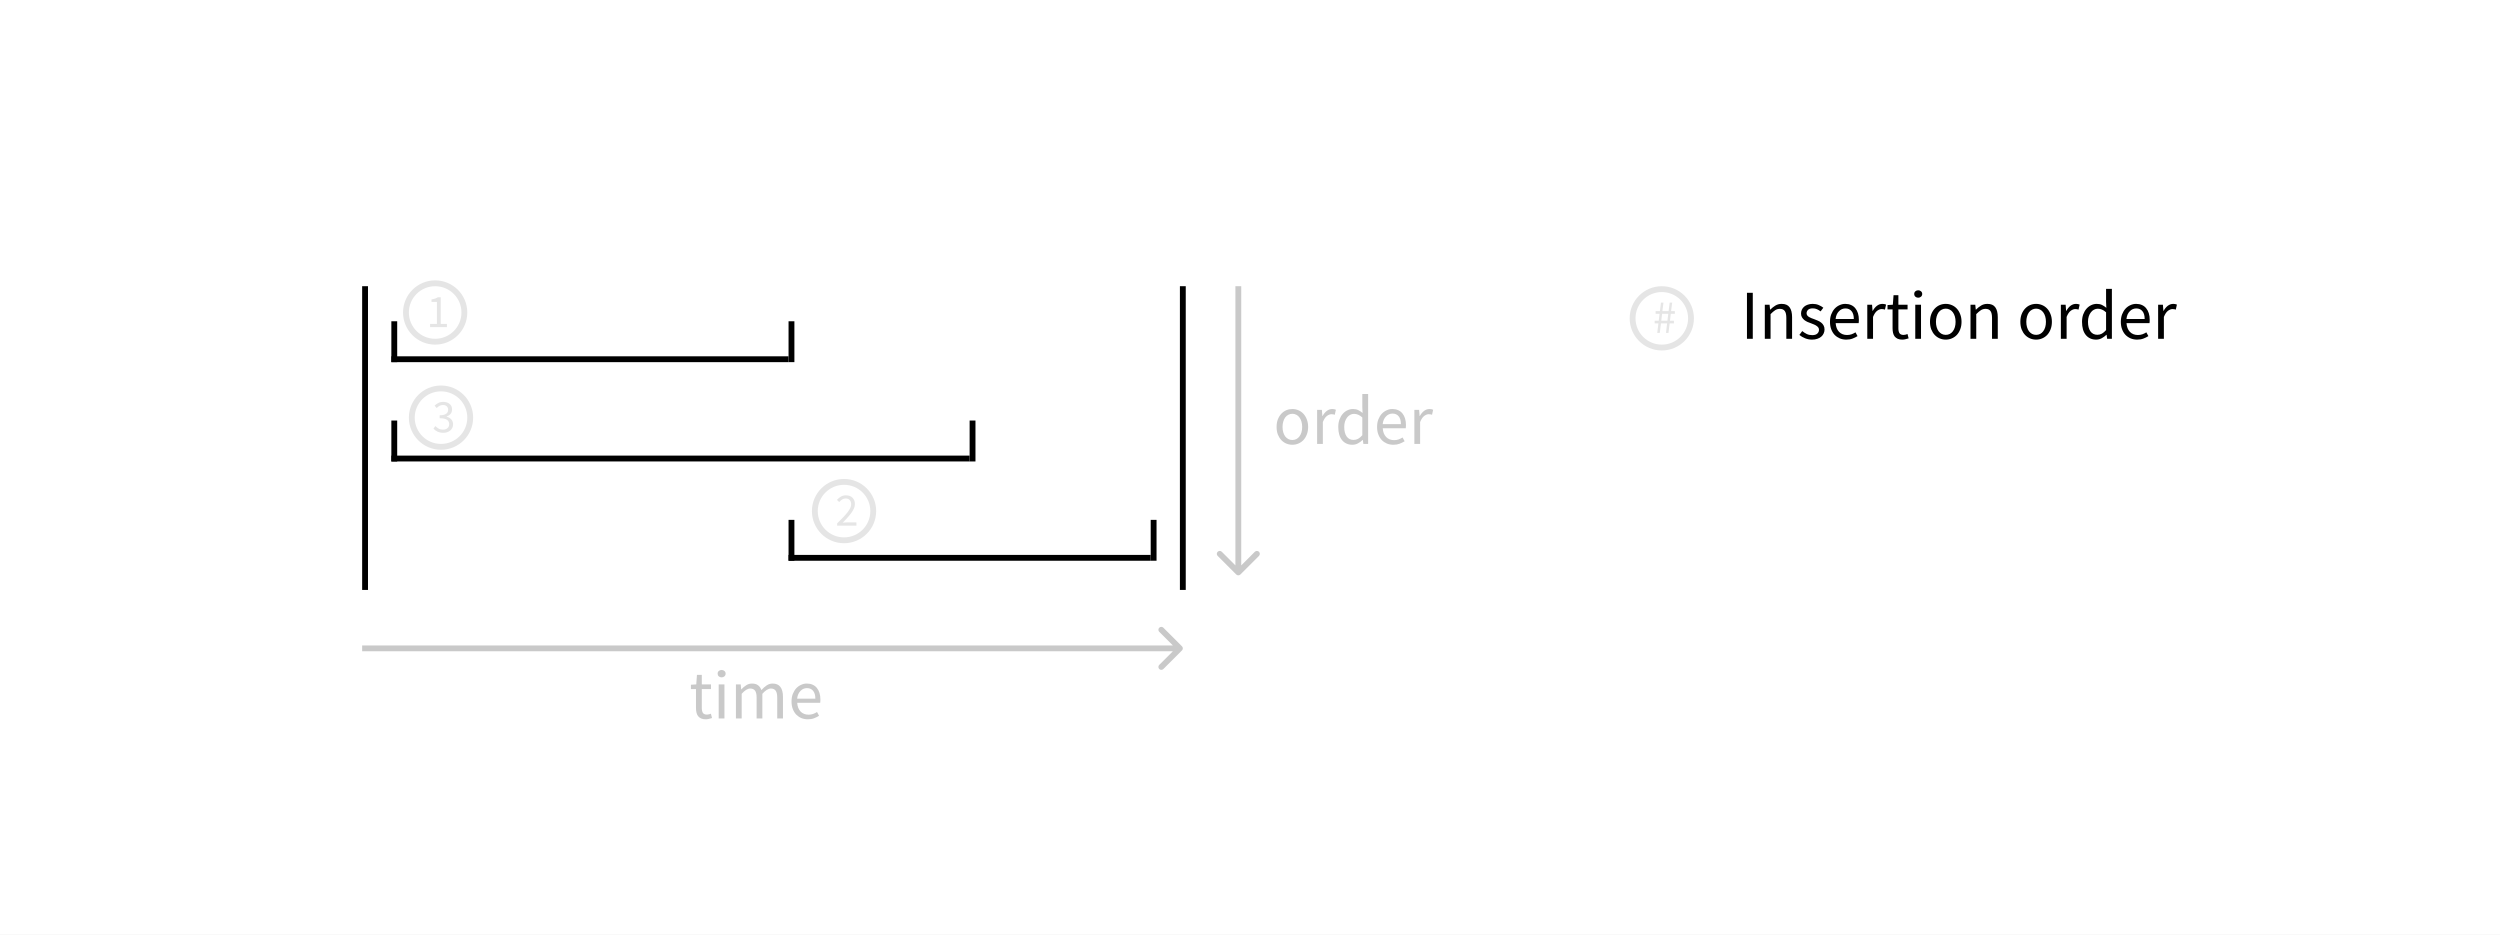
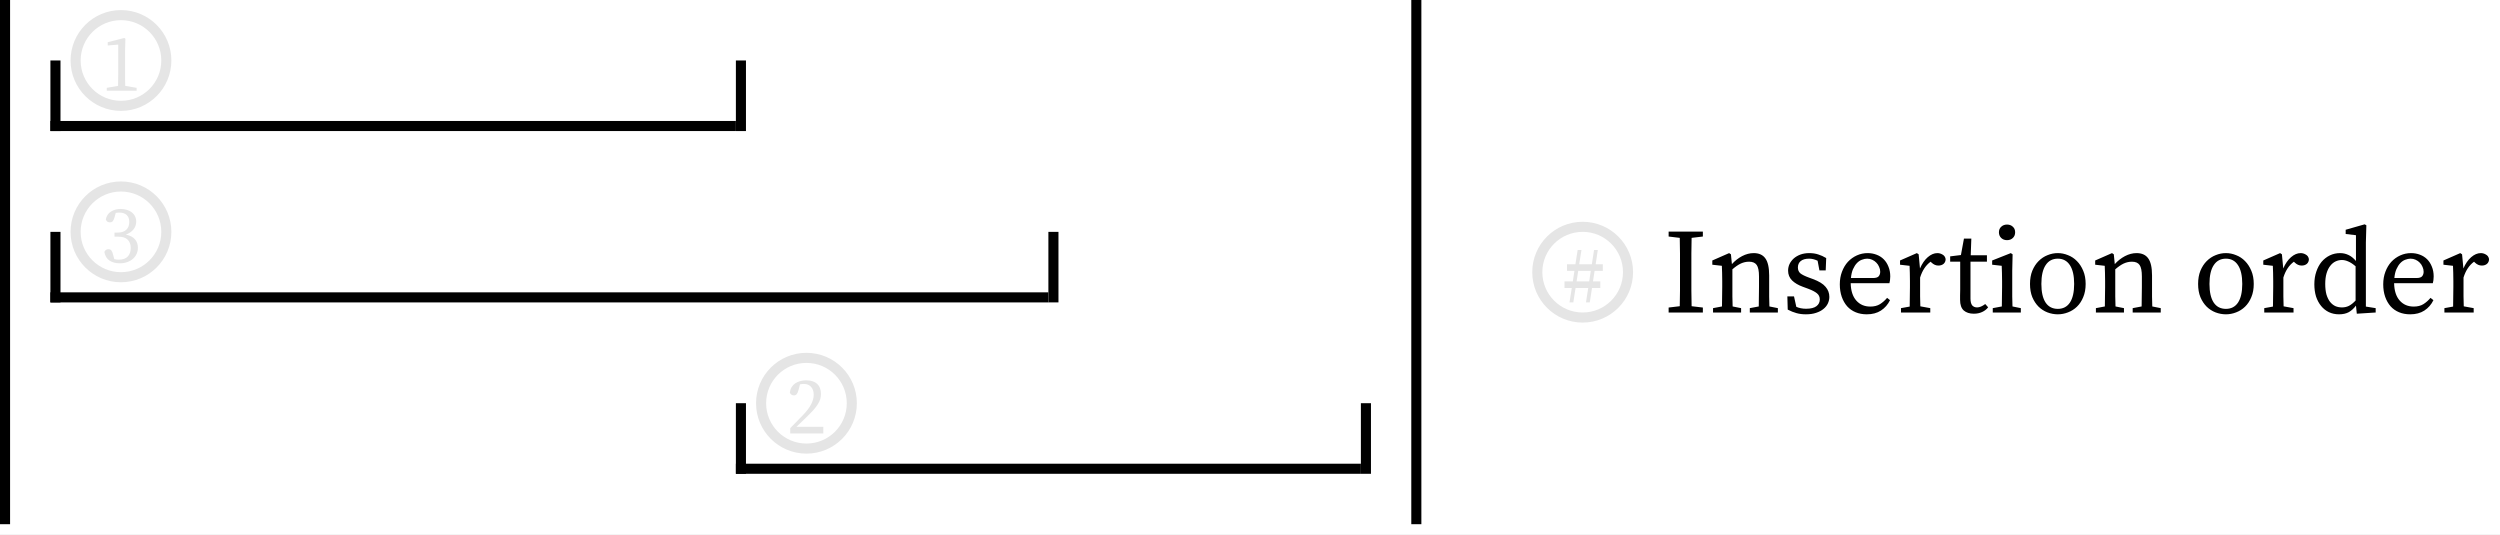
- <svg xmlns="http://www.w3.org/2000/svg" width="856" height="320" viewBox="0 0 856 320" fill="none">
-   <rect width="428" height="160" fill="white" transform="scale(2)" />
-   <line y1="-0.5" x2="52" y2="-0.5" transform="translate(124 98) scale(2) rotate(90)" stroke="black" />
-   <line y1="-0.5" x2="52" y2="-0.5" transform="translate(404 98) scale(2) rotate(90)" stroke="black" />
-   <line y1="-0.5" x2="68" y2="-0.5" transform="translate(134 124) scale(2)" stroke="black" />
-   <line y1="-0.5" x2="7" y2="-0.5" transform="translate(134 110) scale(2) rotate(90)" stroke="black" />
-   <line y1="-0.5" x2="7" y2="-0.5" transform="translate(270 110) scale(2) rotate(90)" stroke="black" />
-   <line y1="-0.5" x2="99" y2="-0.5" transform="translate(134 158) scale(2)" stroke="black" />
-   <line y1="-0.5" x2="7" y2="-0.5" transform="translate(134 144) scale(2) rotate(90)" stroke="black" />
-   <line y1="-0.5" x2="7" y2="-0.5" transform="translate(332 144) scale(2) rotate(90)" stroke="black" />
-   <line y1="-0.5" x2="62" y2="-0.5" transform="translate(270 192) scale(2)" stroke="black" />
-   <line y1="-0.5" x2="7" y2="-0.5" transform="translate(270 178) scale(2) rotate(90)" stroke="black" />
-   <line y1="-0.5" x2="7" y2="-0.5" transform="translate(394 178) scale(2) rotate(90)" stroke="black" />
-   <path d="M140.354 0.354C140.549 0.158 140.549 -0.158 140.354 -0.354L137.172 -3.536C136.976 -3.731 136.66 -3.731 136.464 -3.536C136.269 -3.34 136.269 -3.024 136.464 -2.828L139.293 0L136.464 2.828C136.269 3.024 136.269 3.34 136.464 3.536C136.66 3.731 136.976 3.731 137.172 3.536L140.354 0.354ZM0 0.5H140V-0.5H0V0.5Z" transform="translate(124 222) scale(2)" fill="#C9C9C9" />
-   <path d="M49.354 0.354C49.549 0.158 49.549 -0.158 49.354 -0.354L46.172 -3.536C45.976 -3.731 45.66 -3.731 45.465 -3.536C45.269 -3.34 45.269 -3.024 45.465 -2.828L48.293 0L45.465 2.828C45.269 3.024 45.269 3.34 45.465 3.536C45.66 3.731 45.976 3.731 46.172 3.536L49.354 0.354ZM0 0.5H49V-0.5H0V0.5Z" transform="translate(424 98) scale(2) rotate(90)" fill="#C9C9C9" />
-   <path d="M2.82 12.144C2.508 12.144 2.244 12.096 2.028 12C1.82 11.904 1.648 11.772 1.512 11.604C1.384 11.436 1.292 11.232 1.236 10.992C1.18 10.752 1.152 10.488 1.152 10.2V6.972H0.288V6.228L1.2 6.168L1.32 4.536H2.148V6.168H3.72V6.972H2.148V10.212C2.148 10.572 2.212 10.852 2.34 11.052C2.476 11.244 2.712 11.34 3.048 11.34C3.152 11.34 3.264 11.324 3.384 11.292C3.504 11.26 3.612 11.224 3.708 11.184L3.9 11.928C3.74 11.984 3.564 12.032 3.372 12.072C3.188 12.12 3.004 12.144 2.82 12.144ZM5.039 12V6.168H6.023V12H5.039ZM5.543 4.968C5.351 4.968 5.187 4.908 5.051 4.788C4.923 4.668 4.859 4.516 4.859 4.332C4.859 4.14 4.923 3.988 5.051 3.876C5.187 3.756 5.351 3.696 5.543 3.696C5.735 3.696 5.895 3.756 6.023 3.876C6.159 3.988 6.227 4.14 6.227 4.332C6.227 4.516 6.159 4.668 6.023 4.788C5.895 4.908 5.735 4.968 5.543 4.968ZM7.992 12V6.168H8.808L8.892 7.008H8.928C9.184 6.728 9.46 6.496 9.756 6.312C10.06 6.12 10.388 6.024 10.74 6.024C11.188 6.024 11.536 6.124 11.784 6.324C12.04 6.516 12.228 6.788 12.348 7.14C12.652 6.804 12.956 6.536 13.26 6.336C13.572 6.128 13.908 6.024 14.268 6.024C14.868 6.024 15.312 6.216 15.6 6.6C15.896 6.984 16.044 7.552 16.044 8.304V12H15.06V8.436C15.06 7.884 14.972 7.488 14.796 7.248C14.62 7 14.348 6.876 13.98 6.876C13.54 6.876 13.052 7.176 12.516 7.776V12H11.532V8.436C11.532 7.884 11.444 7.488 11.268 7.248C11.092 7 10.816 6.876 10.44 6.876C10 6.876 9.512 7.176 8.976 7.776V12H7.992ZM20.305 12.144C19.913 12.144 19.545 12.076 19.201 11.94C18.865 11.796 18.569 11.596 18.313 11.34C18.065 11.076 17.869 10.756 17.725 10.38C17.581 10.004 17.509 9.576 17.509 9.096C17.509 8.616 17.581 8.188 17.725 7.812C17.877 7.428 18.073 7.104 18.313 6.84C18.561 6.576 18.841 6.376 19.153 6.24C19.465 6.096 19.789 6.024 20.125 6.024C20.493 6.024 20.821 6.088 21.109 6.216C21.405 6.344 21.649 6.528 21.841 6.768C22.041 7.008 22.193 7.296 22.297 7.632C22.401 7.968 22.453 8.344 22.453 8.76C22.453 8.864 22.449 8.968 22.441 9.072C22.441 9.168 22.433 9.252 22.417 9.324H18.481C18.521 9.948 18.713 10.444 19.057 10.812C19.409 11.172 19.865 11.352 20.425 11.352C20.705 11.352 20.961 11.312 21.193 11.232C21.433 11.144 21.661 11.032 21.877 10.896L22.225 11.544C21.969 11.704 21.685 11.844 21.373 11.964C21.061 12.084 20.705 12.144 20.305 12.144ZM18.469 8.616H21.589C21.589 8.024 21.461 7.576 21.205 7.272C20.957 6.96 20.605 6.804 20.149 6.804C19.941 6.804 19.741 6.844 19.549 6.924C19.365 7.004 19.197 7.124 19.045 7.284C18.893 7.436 18.765 7.624 18.661 7.848C18.565 8.072 18.501 8.328 18.469 8.616Z" transform="translate(236 222) scale(2)" fill="#C9C9C9" />
-   <path d="M3.252 12.144C2.892 12.144 2.548 12.076 2.22 11.94C1.9 11.804 1.616 11.608 1.368 11.352C1.12 11.088 0.92 10.768 0.768 10.392C0.624 10.008 0.552 9.576 0.552 9.096C0.552 8.608 0.624 8.176 0.768 7.8C0.92 7.416 1.12 7.092 1.368 6.828C1.616 6.564 1.9 6.364 2.22 6.228C2.548 6.092 2.892 6.024 3.252 6.024C3.612 6.024 3.952 6.092 4.272 6.228C4.6 6.364 4.888 6.564 5.136 6.828C5.384 7.092 5.58 7.416 5.724 7.8C5.876 8.176 5.952 8.608 5.952 9.096C5.952 9.576 5.876 10.008 5.724 10.392C5.58 10.768 5.384 11.088 5.136 11.352C4.888 11.608 4.6 11.804 4.272 11.94C3.952 12.076 3.612 12.144 3.252 12.144ZM3.252 11.328C3.5 11.328 3.728 11.276 3.936 11.172C4.144 11.06 4.32 10.908 4.464 10.716C4.616 10.516 4.732 10.28 4.812 10.008C4.892 9.736 4.932 9.432 4.932 9.096C4.932 8.76 4.892 8.456 4.812 8.184C4.732 7.904 4.616 7.664 4.464 7.464C4.32 7.264 4.144 7.112 3.936 7.008C3.728 6.896 3.5 6.84 3.252 6.84C3.004 6.84 2.776 6.896 2.568 7.008C2.36 7.112 2.18 7.264 2.028 7.464C1.884 7.664 1.772 7.904 1.692 8.184C1.612 8.456 1.572 8.76 1.572 9.096C1.572 9.432 1.612 9.736 1.692 10.008C1.772 10.28 1.884 10.516 2.028 10.716C2.18 10.908 2.36 11.06 2.568 11.172C2.776 11.276 3.004 11.328 3.252 11.328ZM7.488 12V6.168H8.304L8.388 7.224H8.424C8.624 6.856 8.864 6.564 9.144 6.348C9.432 6.132 9.744 6.024 10.08 6.024C10.312 6.024 10.52 6.064 10.704 6.144L10.512 7.008C10.416 6.976 10.328 6.952 10.248 6.936C10.168 6.92 10.068 6.912 9.948 6.912C9.7 6.912 9.44 7.012 9.168 7.212C8.904 7.412 8.672 7.76 8.472 8.256V12H7.488ZM13.523 12.144C12.787 12.144 12.199 11.88 11.759 11.352C11.327 10.824 11.111 10.072 11.111 9.096C11.111 8.624 11.179 8.2 11.315 7.824C11.459 7.44 11.647 7.116 11.879 6.852C12.111 6.588 12.379 6.384 12.683 6.24C12.987 6.096 13.307 6.024 13.643 6.024C13.979 6.024 14.271 6.084 14.519 6.204C14.767 6.324 15.019 6.488 15.275 6.696L15.227 5.7V3.456H16.223V12H15.407L15.323 11.316H15.287C15.055 11.54 14.787 11.736 14.483 11.904C14.187 12.064 13.867 12.144 13.523 12.144ZM13.739 11.316C14.011 11.316 14.267 11.252 14.507 11.124C14.747 10.988 14.987 10.784 15.227 10.512V7.464C14.979 7.24 14.739 7.084 14.507 6.996C14.283 6.9 14.051 6.852 13.811 6.852C13.579 6.852 13.359 6.908 13.151 7.02C12.951 7.124 12.775 7.276 12.623 7.476C12.471 7.668 12.351 7.9 12.263 8.172C12.175 8.444 12.131 8.748 12.131 9.084C12.131 9.788 12.271 10.336 12.551 10.728C12.831 11.12 13.227 11.316 13.739 11.316ZM20.551 12.144C20.159 12.144 19.791 12.076 19.447 11.94C19.111 11.796 18.815 11.596 18.559 11.34C18.311 11.076 18.115 10.756 17.971 10.38C17.827 10.004 17.755 9.576 17.755 9.096C17.755 8.616 17.827 8.188 17.971 7.812C18.123 7.428 18.319 7.104 18.559 6.84C18.807 6.576 19.087 6.376 19.399 6.24C19.711 6.096 20.035 6.024 20.371 6.024C20.739 6.024 21.067 6.088 21.355 6.216C21.651 6.344 21.895 6.528 22.087 6.768C22.287 7.008 22.439 7.296 22.543 7.632C22.647 7.968 22.699 8.344 22.699 8.76C22.699 8.864 22.695 8.968 22.687 9.072C22.687 9.168 22.679 9.252 22.663 9.324H18.727C18.767 9.948 18.959 10.444 19.303 10.812C19.655 11.172 20.111 11.352 20.671 11.352C20.951 11.352 21.207 11.312 21.439 11.232C21.679 11.144 21.907 11.032 22.123 10.896L22.471 11.544C22.215 11.704 21.931 11.844 21.619 11.964C21.307 12.084 20.951 12.144 20.551 12.144ZM18.715 8.616H21.835C21.835 8.024 21.707 7.576 21.451 7.272C21.203 6.96 20.851 6.804 20.395 6.804C20.187 6.804 19.987 6.844 19.795 6.924C19.611 7.004 19.443 7.124 19.291 7.284C19.139 7.436 19.011 7.624 18.907 7.848C18.811 8.072 18.747 8.328 18.715 8.616ZM24.14 12V6.168H24.956L25.04 7.224H25.076C25.276 6.856 25.516 6.564 25.796 6.348C26.084 6.132 26.396 6.024 26.732 6.024C26.964 6.024 27.172 6.064 27.356 6.144L27.164 7.008C27.068 6.976 26.98 6.952 26.9 6.936C26.82 6.92 26.72 6.912 26.6 6.912C26.352 6.912 26.092 7.012 25.82 7.212C25.556 7.412 25.324 7.76 25.124 8.256V12H24.14Z" transform="translate(436 128) scale(2)" fill="#C9C9C9" />
-   <path d="M1.08 12V4.128H2.076V12H1.08ZM4.136 12V6.168H4.952L5.036 7.008H5.072C5.352 6.728 5.644 6.496 5.948 6.312C6.26 6.12 6.62 6.024 7.028 6.024C7.644 6.024 8.092 6.216 8.372 6.6C8.66 6.984 8.804 7.552 8.804 8.304V12H7.82V8.436C7.82 7.884 7.732 7.488 7.556 7.248C7.38 7 7.1 6.876 6.716 6.876C6.412 6.876 6.144 6.952 5.912 7.104C5.68 7.256 5.416 7.48 5.12 7.776V12H4.136ZM12.223 12.144C11.807 12.144 11.411 12.068 11.035 11.916C10.659 11.764 10.331 11.572 10.051 11.34L10.543 10.68C10.799 10.888 11.059 11.056 11.323 11.184C11.595 11.312 11.907 11.376 12.259 11.376C12.643 11.376 12.931 11.288 13.123 11.112C13.315 10.936 13.411 10.72 13.411 10.464C13.411 10.312 13.371 10.18 13.291 10.068C13.211 9.956 13.107 9.86 12.979 9.78C12.859 9.692 12.719 9.616 12.559 9.552C12.399 9.488 12.239 9.424 12.079 9.36C11.871 9.288 11.663 9.208 11.455 9.12C11.247 9.024 11.059 8.912 10.891 8.784C10.731 8.648 10.599 8.492 10.495 8.316C10.391 8.14 10.339 7.928 10.339 7.68C10.339 7.448 10.383 7.232 10.471 7.032C10.567 6.824 10.699 6.648 10.867 6.504C11.043 6.352 11.255 6.236 11.503 6.156C11.751 6.068 12.031 6.024 12.343 6.024C12.711 6.024 13.047 6.088 13.351 6.216C13.663 6.344 13.931 6.5 14.155 6.684L13.687 7.308C13.487 7.156 13.279 7.032 13.063 6.936C12.847 6.84 12.611 6.792 12.355 6.792C11.987 6.792 11.715 6.876 11.539 7.044C11.371 7.212 11.287 7.408 11.287 7.632C11.287 7.768 11.323 7.888 11.395 7.992C11.467 8.088 11.563 8.176 11.683 8.256C11.803 8.328 11.939 8.396 12.091 8.46C12.251 8.516 12.415 8.576 12.583 8.64C12.791 8.72 12.999 8.804 13.207 8.892C13.423 8.98 13.615 9.092 13.783 9.228C13.951 9.356 14.087 9.516 14.191 9.708C14.303 9.9 14.359 10.132 14.359 10.404C14.359 10.644 14.311 10.868 14.215 11.076C14.127 11.284 13.991 11.468 13.807 11.628C13.631 11.788 13.407 11.912 13.135 12C12.871 12.096 12.567 12.144 12.223 12.144ZM18.09 12.144C17.698 12.144 17.33 12.076 16.986 11.94C16.65 11.796 16.354 11.596 16.098 11.34C15.85 11.076 15.654 10.756 15.51 10.38C15.366 10.004 15.294 9.576 15.294 9.096C15.294 8.616 15.366 8.188 15.51 7.812C15.662 7.428 15.858 7.104 16.098 6.84C16.346 6.576 16.626 6.376 16.938 6.24C17.25 6.096 17.574 6.024 17.91 6.024C18.278 6.024 18.606 6.088 18.894 6.216C19.19 6.344 19.434 6.528 19.626 6.768C19.826 7.008 19.978 7.296 20.082 7.632C20.186 7.968 20.238 8.344 20.238 8.76C20.238 8.864 20.234 8.968 20.226 9.072C20.226 9.168 20.218 9.252 20.202 9.324H16.266C16.306 9.948 16.498 10.444 16.842 10.812C17.194 11.172 17.65 11.352 18.21 11.352C18.49 11.352 18.746 11.312 18.978 11.232C19.218 11.144 19.446 11.032 19.662 10.896L20.01 11.544C19.754 11.704 19.47 11.844 19.158 11.964C18.846 12.084 18.49 12.144 18.09 12.144ZM16.254 8.616H19.374C19.374 8.024 19.246 7.576 18.99 7.272C18.742 6.96 18.39 6.804 17.934 6.804C17.726 6.804 17.526 6.844 17.334 6.924C17.15 7.004 16.982 7.124 16.83 7.284C16.678 7.436 16.55 7.624 16.446 7.848C16.35 8.072 16.286 8.328 16.254 8.616ZM21.679 12V6.168H22.495L22.579 7.224H22.615C22.815 6.856 23.055 6.564 23.335 6.348C23.623 6.132 23.935 6.024 24.271 6.024C24.503 6.024 24.711 6.064 24.895 6.144L24.703 7.008C24.607 6.976 24.519 6.952 24.439 6.936C24.359 6.92 24.259 6.912 24.139 6.912C23.891 6.912 23.631 7.012 23.359 7.212C23.095 7.412 22.863 7.76 22.663 8.256V12H21.679ZM27.675 12.144C27.363 12.144 27.099 12.096 26.884 12C26.675 11.904 26.503 11.772 26.367 11.604C26.239 11.436 26.148 11.232 26.091 10.992C26.035 10.752 26.008 10.488 26.008 10.2V6.972H25.143V6.228L26.055 6.168L26.175 4.536H27.003V6.168H28.576V6.972H27.003V10.212C27.003 10.572 27.067 10.852 27.195 11.052C27.331 11.244 27.567 11.34 27.904 11.34C28.008 11.34 28.119 11.324 28.239 11.292C28.36 11.26 28.468 11.224 28.564 11.184L28.756 11.928C28.596 11.984 28.419 12.032 28.227 12.072C28.044 12.12 27.86 12.144 27.675 12.144ZM29.894 12V6.168H30.878V12H29.894ZM30.398 4.968C30.206 4.968 30.042 4.908 29.906 4.788C29.778 4.668 29.714 4.516 29.714 4.332C29.714 4.14 29.778 3.988 29.906 3.876C30.042 3.756 30.206 3.696 30.398 3.696C30.59 3.696 30.75 3.756 30.878 3.876C31.014 3.988 31.082 4.14 31.082 4.332C31.082 4.516 31.014 4.668 30.878 4.788C30.75 4.908 30.59 4.968 30.398 4.968ZM35.115 12.144C34.755 12.144 34.411 12.076 34.083 11.94C33.763 11.804 33.479 11.608 33.231 11.352C32.983 11.088 32.783 10.768 32.631 10.392C32.487 10.008 32.415 9.576 32.415 9.096C32.415 8.608 32.487 8.176 32.631 7.8C32.783 7.416 32.983 7.092 33.231 6.828C33.479 6.564 33.763 6.364 34.083 6.228C34.411 6.092 34.755 6.024 35.115 6.024C35.475 6.024 35.815 6.092 36.135 6.228C36.463 6.364 36.751 6.564 36.999 6.828C37.247 7.092 37.443 7.416 37.587 7.8C37.739 8.176 37.815 8.608 37.815 9.096C37.815 9.576 37.739 10.008 37.587 10.392C37.443 10.768 37.247 11.088 36.999 11.352C36.751 11.608 36.463 11.804 36.135 11.94C35.815 12.076 35.475 12.144 35.115 12.144ZM35.115 11.328C35.363 11.328 35.591 11.276 35.799 11.172C36.007 11.06 36.183 10.908 36.327 10.716C36.479 10.516 36.595 10.28 36.675 10.008C36.755 9.736 36.795 9.432 36.795 9.096C36.795 8.76 36.755 8.456 36.675 8.184C36.595 7.904 36.479 7.664 36.327 7.464C36.183 7.264 36.007 7.112 35.799 7.008C35.591 6.896 35.363 6.84 35.115 6.84C34.867 6.84 34.639 6.896 34.431 7.008C34.223 7.112 34.043 7.264 33.891 7.464C33.747 7.664 33.635 7.904 33.555 8.184C33.475 8.456 33.435 8.76 33.435 9.096C33.435 9.432 33.475 9.736 33.555 10.008C33.635 10.28 33.747 10.516 33.891 10.716C34.043 10.908 34.223 11.06 34.431 11.172C34.639 11.276 34.867 11.328 35.115 11.328ZM39.351 12V6.168H40.167L40.251 7.008H40.287C40.567 6.728 40.859 6.496 41.163 6.312C41.475 6.12 41.835 6.024 42.243 6.024C42.859 6.024 43.307 6.216 43.587 6.6C43.875 6.984 44.019 7.552 44.019 8.304V12H43.035V8.436C43.035 7.884 42.947 7.488 42.771 7.248C42.595 7 42.315 6.876 41.931 6.876C41.627 6.876 41.359 6.952 41.127 7.104C40.895 7.256 40.631 7.48 40.335 7.776V12H39.351ZM50.584 12.144C50.224 12.144 49.88 12.076 49.552 11.94C49.232 11.804 48.948 11.608 48.7 11.352C48.452 11.088 48.252 10.768 48.1 10.392C47.956 10.008 47.884 9.576 47.884 9.096C47.884 8.608 47.956 8.176 48.1 7.8C48.252 7.416 48.452 7.092 48.7 6.828C48.948 6.564 49.232 6.364 49.552 6.228C49.88 6.092 50.224 6.024 50.584 6.024C50.944 6.024 51.284 6.092 51.604 6.228C51.932 6.364 52.22 6.564 52.468 6.828C52.716 7.092 52.912 7.416 53.056 7.8C53.208 8.176 53.284 8.608 53.284 9.096C53.284 9.576 53.208 10.008 53.056 10.392C52.912 10.768 52.716 11.088 52.468 11.352C52.22 11.608 51.932 11.804 51.604 11.94C51.284 12.076 50.944 12.144 50.584 12.144ZM50.584 11.328C50.832 11.328 51.06 11.276 51.268 11.172C51.476 11.06 51.652 10.908 51.796 10.716C51.948 10.516 52.064 10.28 52.144 10.008C52.224 9.736 52.264 9.432 52.264 9.096C52.264 8.76 52.224 8.456 52.144 8.184C52.064 7.904 51.948 7.664 51.796 7.464C51.652 7.264 51.476 7.112 51.268 7.008C51.06 6.896 50.832 6.84 50.584 6.84C50.336 6.84 50.108 6.896 49.9 7.008C49.692 7.112 49.512 7.264 49.36 7.464C49.216 7.664 49.104 7.904 49.024 8.184C48.944 8.456 48.904 8.76 48.904 9.096C48.904 9.432 48.944 9.736 49.024 10.008C49.104 10.28 49.216 10.516 49.36 10.716C49.512 10.908 49.692 11.06 49.9 11.172C50.108 11.276 50.336 11.328 50.584 11.328ZM54.82 12V6.168H55.636L55.72 7.224H55.756C55.956 6.856 56.196 6.564 56.476 6.348C56.764 6.132 57.076 6.024 57.412 6.024C57.644 6.024 57.852 6.064 58.036 6.144L57.844 7.008C57.748 6.976 57.66 6.952 57.58 6.936C57.5 6.92 57.4 6.912 57.28 6.912C57.032 6.912 56.772 7.012 56.5 7.212C56.236 7.412 56.004 7.76 55.804 8.256V12H54.82ZM60.855 12.144C60.119 12.144 59.531 11.88 59.091 11.352C58.659 10.824 58.443 10.072 58.443 9.096C58.443 8.624 58.511 8.2 58.647 7.824C58.791 7.44 58.979 7.116 59.211 6.852C59.443 6.588 59.711 6.384 60.015 6.24C60.319 6.096 60.639 6.024 60.975 6.024C61.311 6.024 61.603 6.084 61.851 6.204C62.099 6.324 62.351 6.488 62.607 6.696L62.559 5.7V3.456H63.555V12H62.739L62.655 11.316H62.619C62.387 11.54 62.119 11.736 61.815 11.904C61.519 12.064 61.199 12.144 60.855 12.144ZM61.071 11.316C61.343 11.316 61.599 11.252 61.839 11.124C62.079 10.988 62.319 10.784 62.559 10.512V7.464C62.311 7.24 62.071 7.084 61.839 6.996C61.615 6.9 61.383 6.852 61.143 6.852C60.911 6.852 60.691 6.908 60.483 7.02C60.283 7.124 60.107 7.276 59.955 7.476C59.803 7.668 59.683 7.9 59.595 8.172C59.507 8.444 59.463 8.748 59.463 9.084C59.463 9.788 59.603 10.336 59.883 10.728C60.163 11.12 60.559 11.316 61.071 11.316ZM67.883 12.144C67.491 12.144 67.123 12.076 66.779 11.94C66.443 11.796 66.147 11.596 65.891 11.34C65.643 11.076 65.447 10.756 65.303 10.38C65.159 10.004 65.087 9.576 65.087 9.096C65.087 8.616 65.159 8.188 65.303 7.812C65.455 7.428 65.651 7.104 65.891 6.84C66.139 6.576 66.419 6.376 66.731 6.24C67.043 6.096 67.367 6.024 67.703 6.024C68.071 6.024 68.399 6.088 68.687 6.216C68.983 6.344 69.227 6.528 69.419 6.768C69.619 7.008 69.771 7.296 69.875 7.632C69.979 7.968 70.031 8.344 70.031 8.76C70.031 8.864 70.027 8.968 70.019 9.072C70.019 9.168 70.011 9.252 69.995 9.324H66.059C66.099 9.948 66.291 10.444 66.635 10.812C66.987 11.172 67.443 11.352 68.003 11.352C68.283 11.352 68.539 11.312 68.771 11.232C69.011 11.144 69.239 11.032 69.455 10.896L69.803 11.544C69.547 11.704 69.263 11.844 68.951 11.964C68.639 12.084 68.283 12.144 67.883 12.144ZM66.047 8.616H69.167C69.167 8.024 69.039 7.576 68.783 7.272C68.535 6.96 68.183 6.804 67.727 6.804C67.519 6.804 67.319 6.844 67.127 6.924C66.943 7.004 66.775 7.124 66.623 7.284C66.471 7.436 66.343 7.624 66.239 7.848C66.143 8.072 66.079 8.328 66.047 8.616ZM71.472 12V6.168H72.288L72.372 7.224H72.408C72.608 6.856 72.848 6.564 73.128 6.348C73.416 6.132 73.728 6.024 74.064 6.024C74.296 6.024 74.504 6.064 74.688 6.144L74.496 7.008C74.4 6.976 74.312 6.952 74.232 6.936C74.152 6.92 74.052 6.912 73.932 6.912C73.684 6.912 73.424 7.012 73.152 7.212C72.888 7.412 72.656 7.76 72.456 8.256V12H71.472Z" transform="translate(596 92) scale(2)" fill="black" />
-   <circle cx="5.5" cy="5.5" r="5" transform="translate(138 96) scale(2)" stroke="#E5E5E5" />
-   <path d="M0.632 8V7.456H1.8V3.696H0.872V3.272C1.107 3.229 1.309 3.179 1.48 3.12C1.656 3.056 1.813 2.981 1.952 2.896H2.456V7.456H3.512V8H0.632Z" transform="translate(146 96) scale(2)" fill="#E5E5E5" />
-   <circle cx="5.5" cy="5.5" r="5" transform="translate(558 98) scale(2)" stroke="#E5E5E5" />
-   <path d="M0.72 8L0.92 6.368H0.28V5.912H0.976L1.12 4.728H0.44V4.264H1.176L1.36 2.8H1.784L1.6 4.264H2.664L2.856 2.8H3.28L3.088 4.264H3.736V4.728H3.04L2.896 5.912H3.576V6.368H2.84L2.64 8H2.216L2.408 6.368H1.352L1.152 8H0.72ZM1.408 5.912H2.464L2.608 4.728H1.552L1.408 5.912Z" transform="translate(566 98) scale(2)" fill="#E5E5E5" />
-   <circle cx="5.5" cy="5.5" r="5" transform="translate(278 164) scale(2)" stroke="#E5E5E5" />
-   <path d="M0.32 8V7.608C0.704 7.224 1.045 6.877 1.344 6.568C1.643 6.259 1.893 5.973 2.096 5.712C2.299 5.445 2.453 5.203 2.56 4.984C2.667 4.76 2.72 4.544 2.72 4.336C2.72 4.043 2.64 3.803 2.48 3.616C2.32 3.429 2.077 3.336 1.752 3.336C1.539 3.336 1.341 3.397 1.16 3.52C0.979 3.637 0.813 3.781 0.664 3.952L0.288 3.576C0.501 3.341 0.728 3.155 0.968 3.016C1.208 2.872 1.496 2.8 1.832 2.8C2.307 2.8 2.68 2.939 2.952 3.216C3.224 3.488 3.36 3.851 3.36 4.304C3.36 4.544 3.307 4.787 3.2 5.032C3.099 5.272 2.955 5.523 2.768 5.784C2.587 6.04 2.368 6.309 2.112 6.592C1.861 6.869 1.584 7.165 1.28 7.48C1.419 7.469 1.563 7.459 1.712 7.448C1.861 7.437 2.003 7.432 2.136 7.432H3.616V8H0.32Z" transform="translate(286 164) scale(2)" fill="#E5E5E5" />
-   <circle cx="5.5" cy="5.5" r="5" transform="translate(140 132) scale(2)" stroke="#E5E5E5" />
-   <path d="M1.888 8.096C1.685 8.096 1.499 8.075 1.328 8.032C1.163 7.995 1.011 7.944 0.872 7.88C0.733 7.811 0.608 7.733 0.496 7.648C0.389 7.563 0.293 7.472 0.208 7.376L0.544 6.944C0.699 7.104 0.877 7.245 1.08 7.368C1.288 7.491 1.544 7.552 1.848 7.552C2.157 7.552 2.411 7.469 2.608 7.304C2.805 7.133 2.904 6.904 2.904 6.616C2.904 6.467 2.875 6.331 2.816 6.208C2.763 6.08 2.672 5.971 2.544 5.88C2.416 5.789 2.248 5.72 2.04 5.672C1.832 5.624 1.576 5.6 1.272 5.6V5.096C1.544 5.096 1.771 5.072 1.952 5.024C2.139 4.976 2.288 4.909 2.4 4.824C2.517 4.739 2.6 4.637 2.648 4.52C2.696 4.403 2.72 4.277 2.72 4.144C2.72 3.893 2.64 3.696 2.48 3.552C2.325 3.408 2.112 3.336 1.84 3.336C1.627 3.336 1.429 3.384 1.248 3.48C1.072 3.576 0.907 3.701 0.752 3.856L0.4 3.44C0.597 3.253 0.813 3.101 1.048 2.984C1.288 2.861 1.56 2.8 1.864 2.8C2.088 2.8 2.293 2.829 2.48 2.888C2.667 2.947 2.827 3.032 2.96 3.144C3.099 3.251 3.205 3.384 3.28 3.544C3.355 3.704 3.392 3.888 3.392 4.096C3.392 4.405 3.307 4.659 3.136 4.856C2.965 5.053 2.741 5.205 2.464 5.312V5.344C2.619 5.381 2.763 5.437 2.896 5.512C3.029 5.581 3.147 5.672 3.248 5.784C3.349 5.891 3.427 6.016 3.48 6.16C3.539 6.304 3.568 6.464 3.568 6.64C3.568 6.864 3.523 7.067 3.432 7.248C3.347 7.429 3.227 7.584 3.072 7.712C2.923 7.835 2.747 7.931 2.544 8C2.341 8.064 2.123 8.096 1.888 8.096Z" transform="translate(148 132) scale(2)" fill="#E5E5E5" />
+ <svg xmlns="http://www.w3.org/2000/svg" width="248" height="53" viewBox="0 0 248 53" fill="none">
+   <rect width="248" height="53" fill="white" />
+   <line y1="-0.5" x2="52" y2="-0.5" transform="rotate(90)" stroke="black" />
+   <line y1="-0.5" x2="52" y2="-0.5" transform="translate(140) rotate(90)" stroke="black" />
+   <line y1="-0.5" x2="68" y2="-0.5" transform="translate(5 13)" stroke="black" />
+   <line y1="-0.5" x2="7" y2="-0.5" transform="translate(5 6) rotate(90)" stroke="black" />
+   <line y1="-0.5" x2="7" y2="-0.5" transform="translate(73 6) rotate(90)" stroke="black" />
+   <line y1="-0.5" x2="99" y2="-0.5" transform="translate(5 30)" stroke="black" />
+   <line y1="-0.5" x2="7" y2="-0.5" transform="translate(5 23) rotate(90)" stroke="black" />
+   <line y1="-0.5" x2="7" y2="-0.5" transform="translate(104 23) rotate(90)" stroke="black" />
+   <line y1="-0.5" x2="62" y2="-0.5" transform="translate(73 47)" stroke="black" />
+   <line y1="-0.5" x2="7" y2="-0.5" transform="translate(73 40) rotate(90)" stroke="black" />
+   <line y1="-0.5" x2="7" y2="-0.5" transform="translate(135 40) rotate(90)" stroke="black" />
+   <path d="M2.808 3.596C2.792 4.1 2.784 4.612 2.784 5.132C2.784 5.644 2.784 6.164 2.784 6.692V7.28C2.784 7.8 2.784 8.316 2.784 8.828C2.784 9.34 2.792 9.856 2.808 10.376L3.924 10.508V11H0.528V10.508L1.632 10.376C1.648 9.872 1.656 9.364 1.656 8.852C1.656 8.332 1.656 7.808 1.656 7.28V6.692C1.656 6.172 1.656 5.656 1.656 5.144C1.656 4.632 1.648 4.116 1.632 3.596L0.528 3.464V2.972H3.924V3.464L2.808 3.596ZM11.365 10.568V11H8.581V10.568L9.469 10.4C9.477 10.104 9.481 9.78 9.481 9.428C9.489 9.076 9.493 8.76 9.493 8.48V7.424C9.493 6.88 9.417 6.5 9.265 6.284C9.113 6.068 8.861 5.96 8.509 5.96C8.229 5.96 7.957 6.02 7.693 6.14C7.437 6.26 7.157 6.452 6.853 6.716V8.48C6.853 8.744 6.853 9.056 6.853 9.416C6.861 9.768 6.869 10.096 6.877 10.4L7.717 10.568V11H4.933V10.568L5.821 10.4C5.829 10.096 5.833 9.768 5.833 9.416C5.841 9.064 5.845 8.752 5.845 8.48V7.868C5.845 7.54 5.841 7.268 5.833 7.052C5.825 6.836 5.817 6.608 5.809 6.368L4.861 6.26V5.84L6.529 5.108L6.709 5.228L6.805 6.2C7.101 5.872 7.437 5.608 7.813 5.408C8.197 5.208 8.581 5.108 8.965 5.108C9.485 5.108 9.869 5.28 10.117 5.624C10.373 5.968 10.501 6.536 10.501 7.328V8.48C10.501 8.76 10.501 9.076 10.501 9.428C10.509 9.772 10.517 10.096 10.525 10.4L11.365 10.568ZM14.826 7.676C15.434 7.9 15.858 8.16 16.099 8.456C16.346 8.744 16.471 9.076 16.471 9.452C16.471 9.676 16.422 9.892 16.326 10.1C16.23 10.308 16.082 10.492 15.883 10.652C15.691 10.812 15.447 10.94 15.15 11.036C14.863 11.132 14.527 11.18 14.143 11.18C13.799 11.18 13.486 11.14 13.207 11.06C12.934 10.988 12.646 10.872 12.342 10.712L12.306 9.404H12.966L13.194 10.436C13.475 10.564 13.799 10.628 14.166 10.628C14.623 10.628 14.963 10.544 15.187 10.376C15.411 10.208 15.523 9.984 15.523 9.704C15.523 9.448 15.427 9.244 15.235 9.092C15.05 8.94 14.767 8.792 14.383 8.648L13.831 8.444C13.39 8.284 13.039 8.076 12.774 7.82C12.511 7.556 12.379 7.232 12.379 6.848C12.379 6.616 12.427 6.396 12.523 6.188C12.627 5.98 12.767 5.796 12.943 5.636C13.127 5.476 13.347 5.348 13.602 5.252C13.867 5.156 14.159 5.108 14.479 5.108C14.806 5.108 15.102 5.152 15.367 5.24C15.63 5.32 15.895 5.44 16.159 5.6L16.11 6.824H15.486L15.306 5.864C15.018 5.728 14.739 5.66 14.466 5.66C14.098 5.66 13.819 5.74 13.627 5.9C13.443 6.052 13.351 6.264 13.351 6.536C13.351 6.776 13.431 6.968 13.591 7.112C13.758 7.248 14.05 7.392 14.466 7.544L14.826 7.676ZM20.797 7.58C21.085 7.58 21.277 7.52 21.373 7.4C21.469 7.28 21.517 7.132 21.517 6.956C21.517 6.788 21.481 6.628 21.409 6.476C21.345 6.316 21.253 6.176 21.133 6.056C21.021 5.936 20.885 5.84 20.725 5.768C20.573 5.696 20.405 5.66 20.221 5.66C20.053 5.66 19.877 5.696 19.693 5.768C19.517 5.832 19.353 5.944 19.201 6.104C19.057 6.256 18.929 6.456 18.817 6.704C18.713 6.944 18.645 7.236 18.613 7.58H20.797ZM18.589 8.096C18.605 8.84 18.789 9.412 19.141 9.812C19.493 10.212 19.957 10.412 20.533 10.412C20.917 10.412 21.237 10.332 21.493 10.172C21.749 10.012 21.985 9.804 22.201 9.548L22.489 9.776C22.281 10.208 21.981 10.552 21.589 10.808C21.205 11.056 20.737 11.18 20.185 11.18C19.777 11.18 19.409 11.112 19.081 10.976C18.753 10.84 18.473 10.644 18.241 10.388C18.009 10.124 17.829 9.808 17.701 9.44C17.573 9.072 17.509 8.66 17.509 8.204C17.509 7.748 17.581 7.332 17.725 6.956C17.869 6.572 18.065 6.244 18.313 5.972C18.569 5.7 18.865 5.488 19.201 5.336C19.537 5.184 19.893 5.108 20.269 5.108C20.581 5.108 20.873 5.16 21.145 5.264C21.425 5.368 21.665 5.52 21.865 5.72C22.065 5.92 22.221 6.164 22.333 6.452C22.453 6.74 22.513 7.064 22.513 7.424C22.513 7.56 22.505 7.684 22.489 7.796C22.473 7.908 22.453 8.008 22.429 8.096H18.589ZM25.462 6.632C25.671 6.152 25.927 5.78 26.23 5.516C26.543 5.244 26.863 5.108 27.191 5.108C27.366 5.108 27.535 5.156 27.695 5.252C27.863 5.34 27.966 5.488 28.006 5.696C28.006 5.896 27.939 6.056 27.802 6.176C27.666 6.288 27.494 6.344 27.287 6.344C27.038 6.344 26.811 6.244 26.602 6.044L26.518 5.96C26.27 6.144 26.062 6.364 25.895 6.62C25.727 6.868 25.587 7.172 25.474 7.532V8.48C25.474 8.744 25.474 9.052 25.474 9.404C25.483 9.756 25.491 10.084 25.498 10.388L26.483 10.568V11H23.578V10.568L24.442 10.412C24.451 10.108 24.454 9.78 24.454 9.428C24.462 9.068 24.466 8.752 24.466 8.48V7.868C24.466 7.54 24.462 7.268 24.454 7.052C24.447 6.836 24.439 6.608 24.43 6.368L23.483 6.26V5.84L25.151 5.108L25.331 5.228L25.462 6.632ZM32.224 10.484C32.072 10.684 31.872 10.84 31.624 10.952C31.384 11.064 31.112 11.12 30.808 11.12C30.384 11.12 30.048 11.012 29.8 10.796C29.56 10.572 29.44 10.224 29.44 9.752C29.44 9.6 29.44 9.452 29.44 9.308C29.448 9.156 29.452 8.964 29.452 8.732V5.96H28.456V5.432L29.524 5.3L29.824 3.668H30.556L30.496 5.324H32.104V5.96H30.472V9.608C30.472 9.92 30.528 10.148 30.64 10.292C30.76 10.428 30.924 10.496 31.132 10.496C31.372 10.496 31.64 10.384 31.936 10.16L32.224 10.484ZM34.098 3.824C33.866 3.824 33.674 3.752 33.522 3.608C33.37 3.464 33.294 3.276 33.294 3.044C33.294 2.812 33.37 2.628 33.522 2.492C33.674 2.348 33.866 2.276 34.098 2.276C34.33 2.276 34.522 2.348 34.674 2.492C34.826 2.628 34.902 2.812 34.902 3.044C34.902 3.276 34.826 3.464 34.674 3.608C34.522 3.752 34.33 3.824 34.098 3.824ZM35.466 10.568V11H32.682V10.568L33.582 10.4C33.59 10.096 33.594 9.768 33.594 9.416C33.602 9.056 33.606 8.744 33.606 8.48V7.88C33.606 7.552 33.602 7.28 33.594 7.064C33.586 6.84 33.578 6.608 33.57 6.368L32.622 6.26V5.84L34.47 5.108L34.65 5.228L34.614 6.86V8.48C34.614 8.744 34.614 9.056 34.614 9.416C34.622 9.768 34.63 10.096 34.638 10.4L35.466 10.568ZM39.136 5.66C38.608 5.66 38.204 5.876 37.924 6.308C37.644 6.732 37.504 7.352 37.504 8.168C37.504 8.976 37.644 9.592 37.924 10.016C38.204 10.432 38.608 10.64 39.136 10.64C39.656 10.64 40.056 10.432 40.336 10.016C40.616 9.592 40.756 8.976 40.756 8.168C40.756 7.352 40.616 6.732 40.336 6.308C40.056 5.876 39.656 5.66 39.136 5.66ZM39.136 5.108C39.48 5.108 39.816 5.176 40.144 5.312C40.48 5.44 40.776 5.636 41.032 5.9C41.288 6.156 41.496 6.476 41.656 6.86C41.816 7.236 41.896 7.672 41.896 8.168C41.896 8.664 41.816 9.1 41.656 9.476C41.504 9.852 41.296 10.168 41.032 10.424C40.776 10.672 40.48 10.86 40.144 10.988C39.816 11.116 39.48 11.18 39.136 11.18C38.784 11.18 38.44 11.116 38.104 10.988C37.776 10.86 37.484 10.672 37.228 10.424C36.972 10.168 36.764 9.852 36.604 9.476C36.452 9.1 36.376 8.664 36.376 8.168C36.376 7.672 36.452 7.236 36.604 6.86C36.764 6.476 36.972 6.156 37.228 5.9C37.492 5.636 37.788 5.44 38.116 5.312C38.444 5.176 38.784 5.108 39.136 5.108ZM49.346 10.568V11H46.562V10.568L47.45 10.4C47.458 10.104 47.462 9.78 47.462 9.428C47.47 9.076 47.474 8.76 47.474 8.48V7.424C47.474 6.88 47.398 6.5 47.246 6.284C47.094 6.068 46.842 5.96 46.49 5.96C46.21 5.96 45.938 6.02 45.674 6.14C45.418 6.26 45.138 6.452 44.834 6.716V8.48C44.834 8.744 44.834 9.056 44.834 9.416C44.842 9.768 44.85 10.096 44.858 10.4L45.698 10.568V11H42.914V10.568L43.802 10.4C43.81 10.096 43.814 9.768 43.814 9.416C43.822 9.064 43.826 8.752 43.826 8.48V7.868C43.826 7.54 43.822 7.268 43.814 7.052C43.806 6.836 43.798 6.608 43.79 6.368L42.842 6.26V5.84L44.51 5.108L44.69 5.228L44.786 6.2C45.082 5.872 45.418 5.608 45.794 5.408C46.178 5.208 46.562 5.108 46.946 5.108C47.466 5.108 47.85 5.28 48.098 5.624C48.354 5.968 48.482 6.536 48.482 7.328V8.48C48.482 8.76 48.482 9.076 48.482 9.428C48.49 9.772 48.498 10.096 48.506 10.4L49.346 10.568ZM55.812 5.66C55.284 5.66 54.88 5.876 54.6 6.308C54.32 6.732 54.18 7.352 54.18 8.168C54.18 8.976 54.32 9.592 54.6 10.016C54.88 10.432 55.284 10.64 55.812 10.64C56.332 10.64 56.732 10.432 57.012 10.016C57.292 9.592 57.432 8.976 57.432 8.168C57.432 7.352 57.292 6.732 57.012 6.308C56.732 5.876 56.332 5.66 55.812 5.66ZM55.812 5.108C56.156 5.108 56.492 5.176 56.82 5.312C57.156 5.44 57.452 5.636 57.708 5.9C57.964 6.156 58.172 6.476 58.332 6.86C58.492 7.236 58.572 7.672 58.572 8.168C58.572 8.664 58.492 9.1 58.332 9.476C58.18 9.852 57.972 10.168 57.708 10.424C57.452 10.672 57.156 10.86 56.82 10.988C56.492 11.116 56.156 11.18 55.812 11.18C55.46 11.18 55.116 11.116 54.78 10.988C54.452 10.86 54.16 10.672 53.904 10.424C53.648 10.168 53.44 9.852 53.28 9.476C53.128 9.1 53.052 8.664 53.052 8.168C53.052 7.672 53.128 7.236 53.28 6.86C53.44 6.476 53.648 6.156 53.904 5.9C54.168 5.636 54.464 5.44 54.792 5.312C55.12 5.176 55.46 5.108 55.812 5.108ZM61.498 6.632C61.706 6.152 61.962 5.78 62.266 5.516C62.578 5.244 62.898 5.108 63.226 5.108C63.402 5.108 63.57 5.156 63.73 5.252C63.898 5.34 64.002 5.488 64.042 5.696C64.042 5.896 63.974 6.056 63.838 6.176C63.702 6.288 63.53 6.344 63.322 6.344C63.074 6.344 62.846 6.244 62.638 6.044L62.554 5.96C62.306 6.144 62.098 6.364 61.93 6.62C61.762 6.868 61.622 7.172 61.51 7.532V8.48C61.51 8.744 61.51 9.052 61.51 9.404C61.518 9.756 61.526 10.084 61.534 10.388L62.518 10.568V11H59.614V10.568L60.478 10.412C60.486 10.108 60.49 9.78 60.49 9.428C60.498 9.068 60.502 8.752 60.502 8.48V7.868C60.502 7.54 60.498 7.268 60.49 7.052C60.482 6.836 60.474 6.608 60.466 6.368L59.518 6.26V5.84L61.186 5.108L61.366 5.228L61.498 6.632ZM68.675 6.416C68.403 6.184 68.159 6.024 67.943 5.936C67.727 5.84 67.519 5.792 67.319 5.792C67.095 5.792 66.883 5.84 66.683 5.936C66.483 6.032 66.307 6.18 66.155 6.38C66.003 6.572 65.883 6.816 65.795 7.112C65.707 7.408 65.663 7.76 65.663 8.168C65.663 8.568 65.703 8.916 65.783 9.212C65.871 9.5 65.987 9.74 66.131 9.932C66.283 10.124 66.459 10.268 66.659 10.364C66.859 10.452 67.079 10.496 67.319 10.496C67.575 10.496 67.807 10.444 68.015 10.34C68.231 10.228 68.451 10.052 68.675 9.812V6.416ZM70.667 10.568V11L68.795 11.12L68.711 10.316C68.503 10.596 68.267 10.812 68.003 10.964C67.739 11.108 67.415 11.18 67.031 11.18C66.663 11.18 66.327 11.108 66.023 10.964C65.727 10.82 65.471 10.616 65.255 10.352C65.039 10.088 64.871 9.776 64.751 9.416C64.639 9.048 64.583 8.644 64.583 8.204C64.583 7.748 64.647 7.332 64.775 6.956C64.903 6.572 65.079 6.244 65.303 5.972C65.535 5.7 65.807 5.488 66.119 5.336C66.431 5.184 66.771 5.108 67.139 5.108C67.427 5.108 67.699 5.168 67.955 5.288C68.211 5.4 68.463 5.6 68.711 5.888V3.332L67.691 3.212V2.792L69.575 2.252L69.743 2.348L69.695 4.052V10.412L70.667 10.568ZM74.704 7.58C74.992 7.58 75.184 7.52 75.28 7.4C75.376 7.28 75.424 7.132 75.424 6.956C75.424 6.788 75.388 6.628 75.316 6.476C75.252 6.316 75.16 6.176 75.04 6.056C74.928 5.936 74.792 5.84 74.632 5.768C74.48 5.696 74.312 5.66 74.128 5.66C73.96 5.66 73.784 5.696 73.6 5.768C73.424 5.832 73.26 5.944 73.108 6.104C72.964 6.256 72.836 6.456 72.724 6.704C72.62 6.944 72.552 7.236 72.52 7.58H74.704ZM72.496 8.096C72.512 8.84 72.696 9.412 73.048 9.812C73.4 10.212 73.864 10.412 74.44 10.412C74.824 10.412 75.144 10.332 75.4 10.172C75.656 10.012 75.892 9.804 76.108 9.548L76.396 9.776C76.188 10.208 75.888 10.552 75.496 10.808C75.112 11.056 74.644 11.18 74.092 11.18C73.684 11.18 73.316 11.112 72.988 10.976C72.66 10.84 72.38 10.644 72.148 10.388C71.916 10.124 71.736 9.808 71.608 9.44C71.48 9.072 71.416 8.66 71.416 8.204C71.416 7.748 71.488 7.332 71.632 6.956C71.776 6.572 71.972 6.244 72.22 5.972C72.476 5.7 72.772 5.488 73.108 5.336C73.444 5.184 73.8 5.108 74.176 5.108C74.488 5.108 74.78 5.16 75.052 5.264C75.332 5.368 75.572 5.52 75.772 5.72C75.972 5.92 76.128 6.164 76.24 6.452C76.36 6.74 76.42 7.064 76.42 7.424C76.42 7.56 76.412 7.684 76.396 7.796C76.38 7.908 76.36 8.008 76.336 8.096H72.496ZM79.369 6.632C79.577 6.152 79.833 5.78 80.137 5.516C80.449 5.244 80.769 5.108 81.097 5.108C81.273 5.108 81.441 5.156 81.601 5.252C81.769 5.34 81.873 5.488 81.913 5.696C81.913 5.896 81.845 6.056 81.709 6.176C81.573 6.288 81.401 6.344 81.193 6.344C80.945 6.344 80.717 6.244 80.509 6.044L80.425 5.96C80.177 6.144 79.969 6.364 79.801 6.62C79.633 6.868 79.493 7.172 79.381 7.532V8.48C79.381 8.744 79.381 9.052 79.381 9.404C79.389 9.756 79.397 10.084 79.405 10.388L80.389 10.568V11H77.485V10.568L78.349 10.412C78.357 10.108 78.361 9.78 78.361 9.428C78.369 9.068 78.373 8.752 78.373 8.48V7.868C78.373 7.54 78.369 7.268 78.361 7.052C78.353 6.836 78.345 6.608 78.337 6.368L77.389 6.26V5.84L79.057 5.108L79.237 5.228L79.369 6.632Z" transform="translate(165 20)" fill="black" />
+   <circle cx="5" cy="5" r="4.5" transform="translate(7 1)" stroke="#E5E5E5" />
+   <path d="M3.552 6.712V7H0.592V6.712L1.712 6.52C1.717 6.317 1.72 6.117 1.72 5.92C1.725 5.717 1.728 5.515 1.728 5.312V2.424L0.688 2.512V2.184L2.328 1.768L2.44 1.84L2.408 2.984V5.312C2.408 5.515 2.408 5.717 2.408 5.92C2.413 6.117 2.419 6.317 2.424 6.52L3.552 6.712Z" transform="translate(10 2)" fill="#E5E5E5" />
+   <circle cx="5" cy="5" r="4.5" transform="translate(152 22)" stroke="#E5E5E5" />
+   <path d="M2.808 3.872H1.56L1.4 4.912H2.648L2.808 3.872ZM3.184 3.872L3.024 4.912H3.752V5.568H2.928L2.704 7H2.328L2.552 5.568H1.296L1.072 7H0.696L0.92 5.568H0.2V4.912H1.024L1.184 3.872H0.448V3.216H1.28L1.504 1.8H1.88L1.656 3.216H2.912L3.128 1.8H3.504L3.288 3.216H4V3.872H3.184Z" transform="translate(155 23)" fill="#E5E5E5" />
+   <circle cx="5" cy="5" r="4.5" transform="translate(75 35)" stroke="#E5E5E5" />
+   <path d="M3.672 6.336V7H0.392V6.472L1.624 5.208C1.997 4.824 2.272 4.467 2.448 4.136C2.629 3.8 2.72 3.475 2.72 3.16C2.72 2.829 2.632 2.568 2.456 2.376C2.285 2.184 2.053 2.088 1.76 2.088C1.707 2.088 1.645 2.091 1.576 2.096C1.512 2.101 1.44 2.112 1.36 2.128L1.216 2.68C1.163 2.877 1.101 3.019 1.032 3.104C0.963 3.184 0.872 3.224 0.76 3.224C0.579 3.224 0.443 3.136 0.352 2.96C0.373 2.752 0.429 2.571 0.52 2.416C0.616 2.261 0.736 2.133 0.88 2.032C1.029 1.931 1.195 1.856 1.376 1.808C1.563 1.755 1.757 1.728 1.96 1.728C2.221 1.728 2.445 1.763 2.632 1.832C2.819 1.896 2.971 1.989 3.088 2.112C3.211 2.229 3.299 2.371 3.352 2.536C3.411 2.701 3.44 2.883 3.44 3.08C3.44 3.256 3.416 3.427 3.368 3.592C3.32 3.757 3.237 3.931 3.12 4.112C3.008 4.293 2.859 4.488 2.672 4.696C2.485 4.904 2.253 5.141 1.976 5.408L1.008 6.336H3.672Z" transform="translate(78 36)" fill="#E5E5E5" />
+   <circle cx="5" cy="5" r="4.5" transform="translate(7 18)" stroke="#E5E5E5" />
+   <path d="M1.368 2.536C1.32 2.712 1.264 2.843 1.2 2.928C1.136 3.013 1.035 3.056 0.896 3.056C0.805 3.056 0.725 3.035 0.656 2.992C0.587 2.944 0.533 2.867 0.496 2.76C0.571 2.408 0.744 2.149 1.016 1.984C1.288 1.813 1.608 1.728 1.976 1.728C2.211 1.728 2.421 1.76 2.608 1.824C2.8 1.883 2.963 1.968 3.096 2.08C3.229 2.187 3.331 2.317 3.4 2.472C3.475 2.627 3.512 2.797 3.512 2.984C3.512 3.277 3.421 3.536 3.24 3.76C3.059 3.984 2.805 4.155 2.48 4.272C2.885 4.352 3.187 4.507 3.384 4.736C3.581 4.96 3.68 5.24 3.68 5.576C3.68 5.795 3.637 5.997 3.552 6.184C3.467 6.371 3.347 6.533 3.192 6.672C3.037 6.811 2.848 6.92 2.624 7C2.4 7.08 2.152 7.12 1.88 7.12C1.485 7.12 1.149 7.032 0.872 6.856C0.595 6.675 0.421 6.384 0.352 5.984C0.443 5.808 0.579 5.72 0.76 5.72C0.893 5.72 0.992 5.765 1.056 5.856C1.12 5.941 1.176 6.085 1.224 6.288L1.336 6.704C1.421 6.725 1.501 6.741 1.576 6.752C1.651 6.757 1.717 6.76 1.776 6.76C2.176 6.76 2.475 6.656 2.672 6.448C2.869 6.24 2.968 5.955 2.968 5.592C2.968 5.245 2.867 4.973 2.664 4.776C2.467 4.579 2.163 4.48 1.752 4.48H1.36V4.072H1.68C2.043 4.072 2.323 3.981 2.52 3.8C2.723 3.613 2.824 3.349 2.824 3.008C2.824 2.715 2.739 2.488 2.568 2.328C2.397 2.168 2.155 2.088 1.84 2.088C1.723 2.088 1.603 2.099 1.48 2.12L1.368 2.536Z" transform="translate(10 19)" fill="#E5E5E5" />
</svg>
